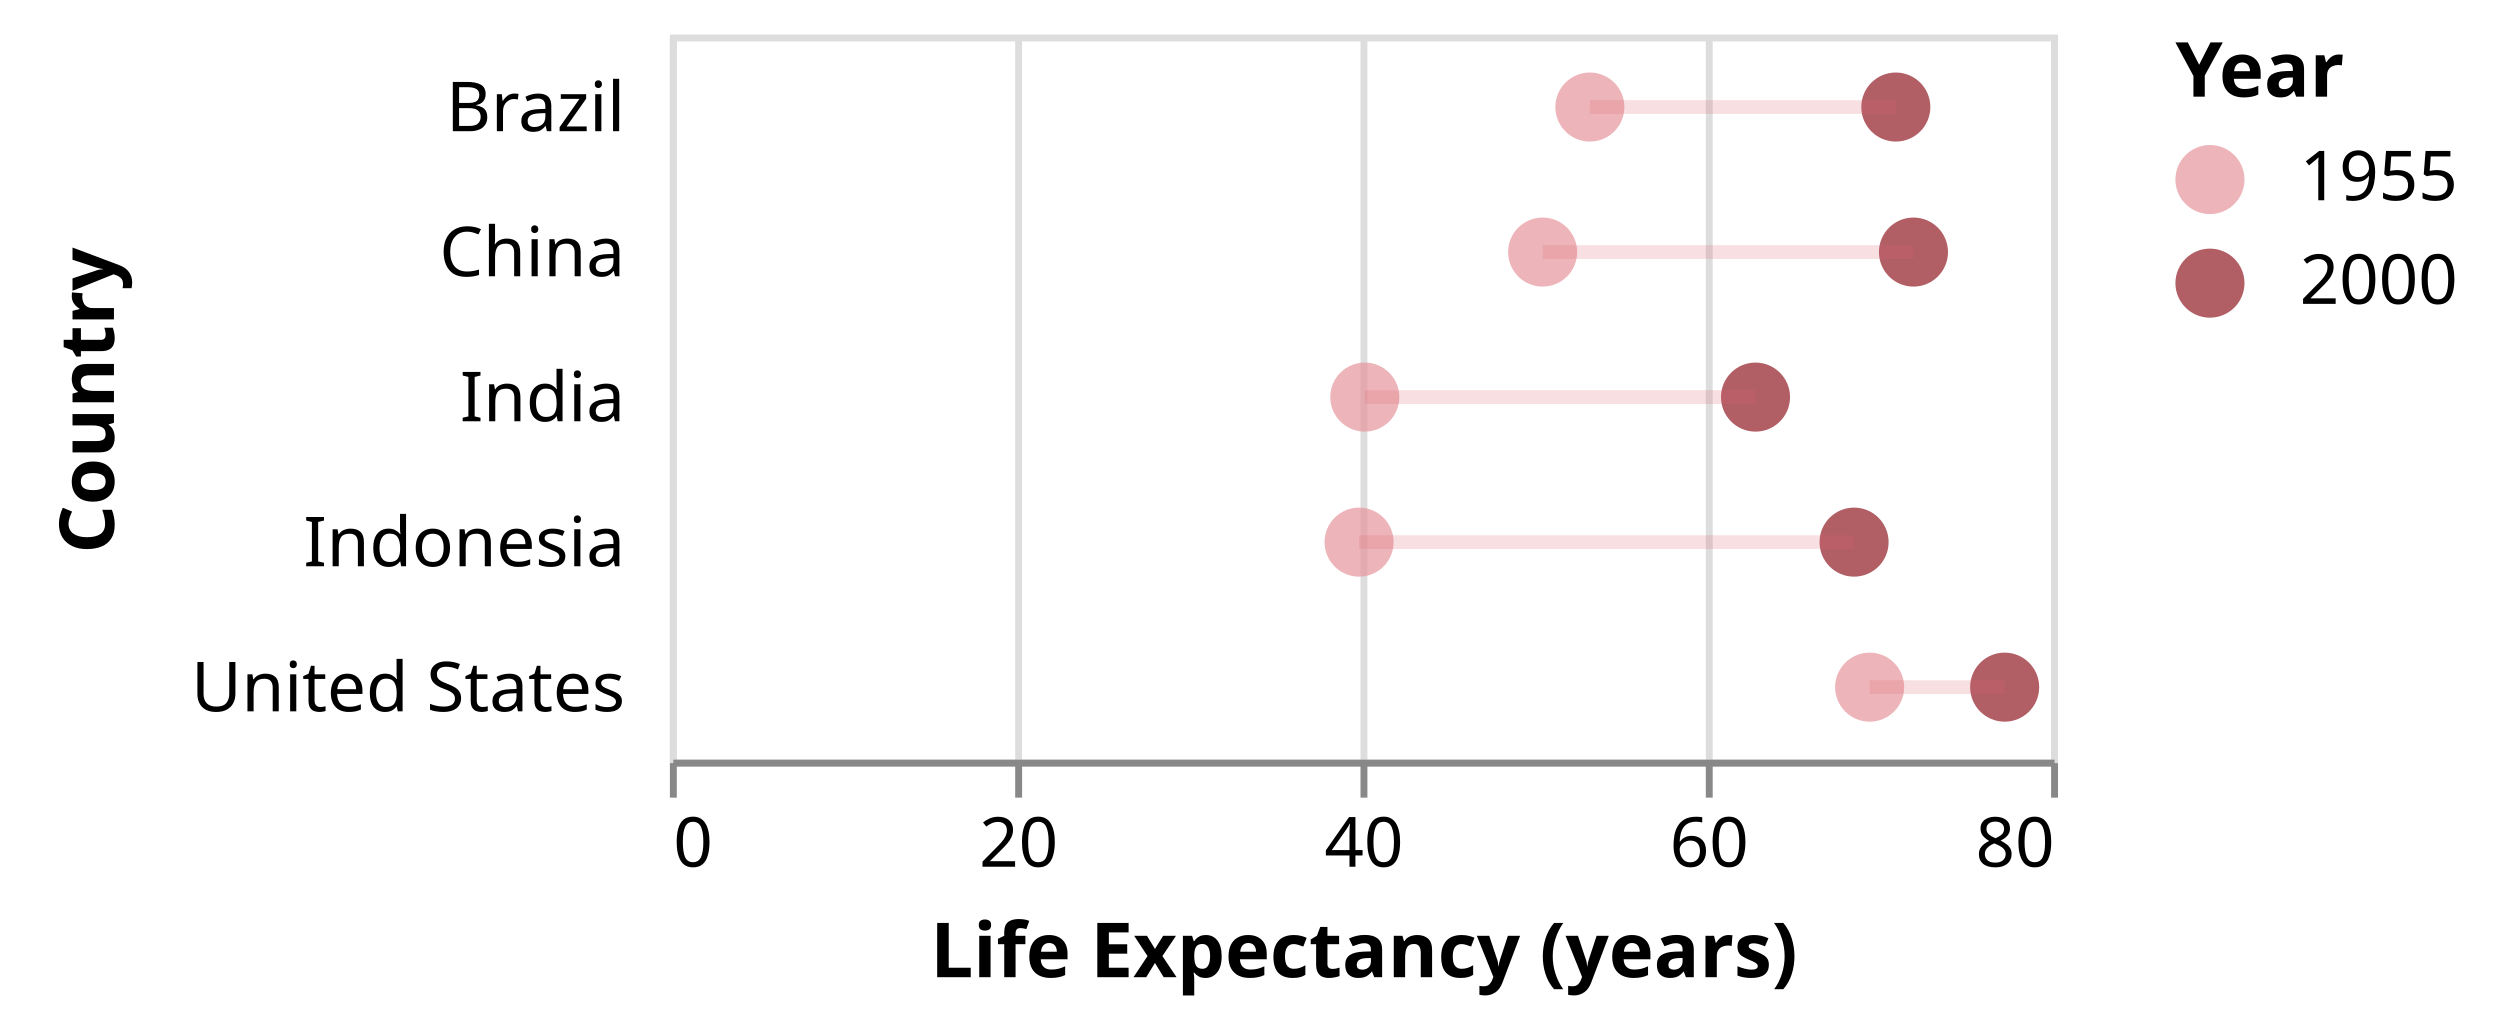
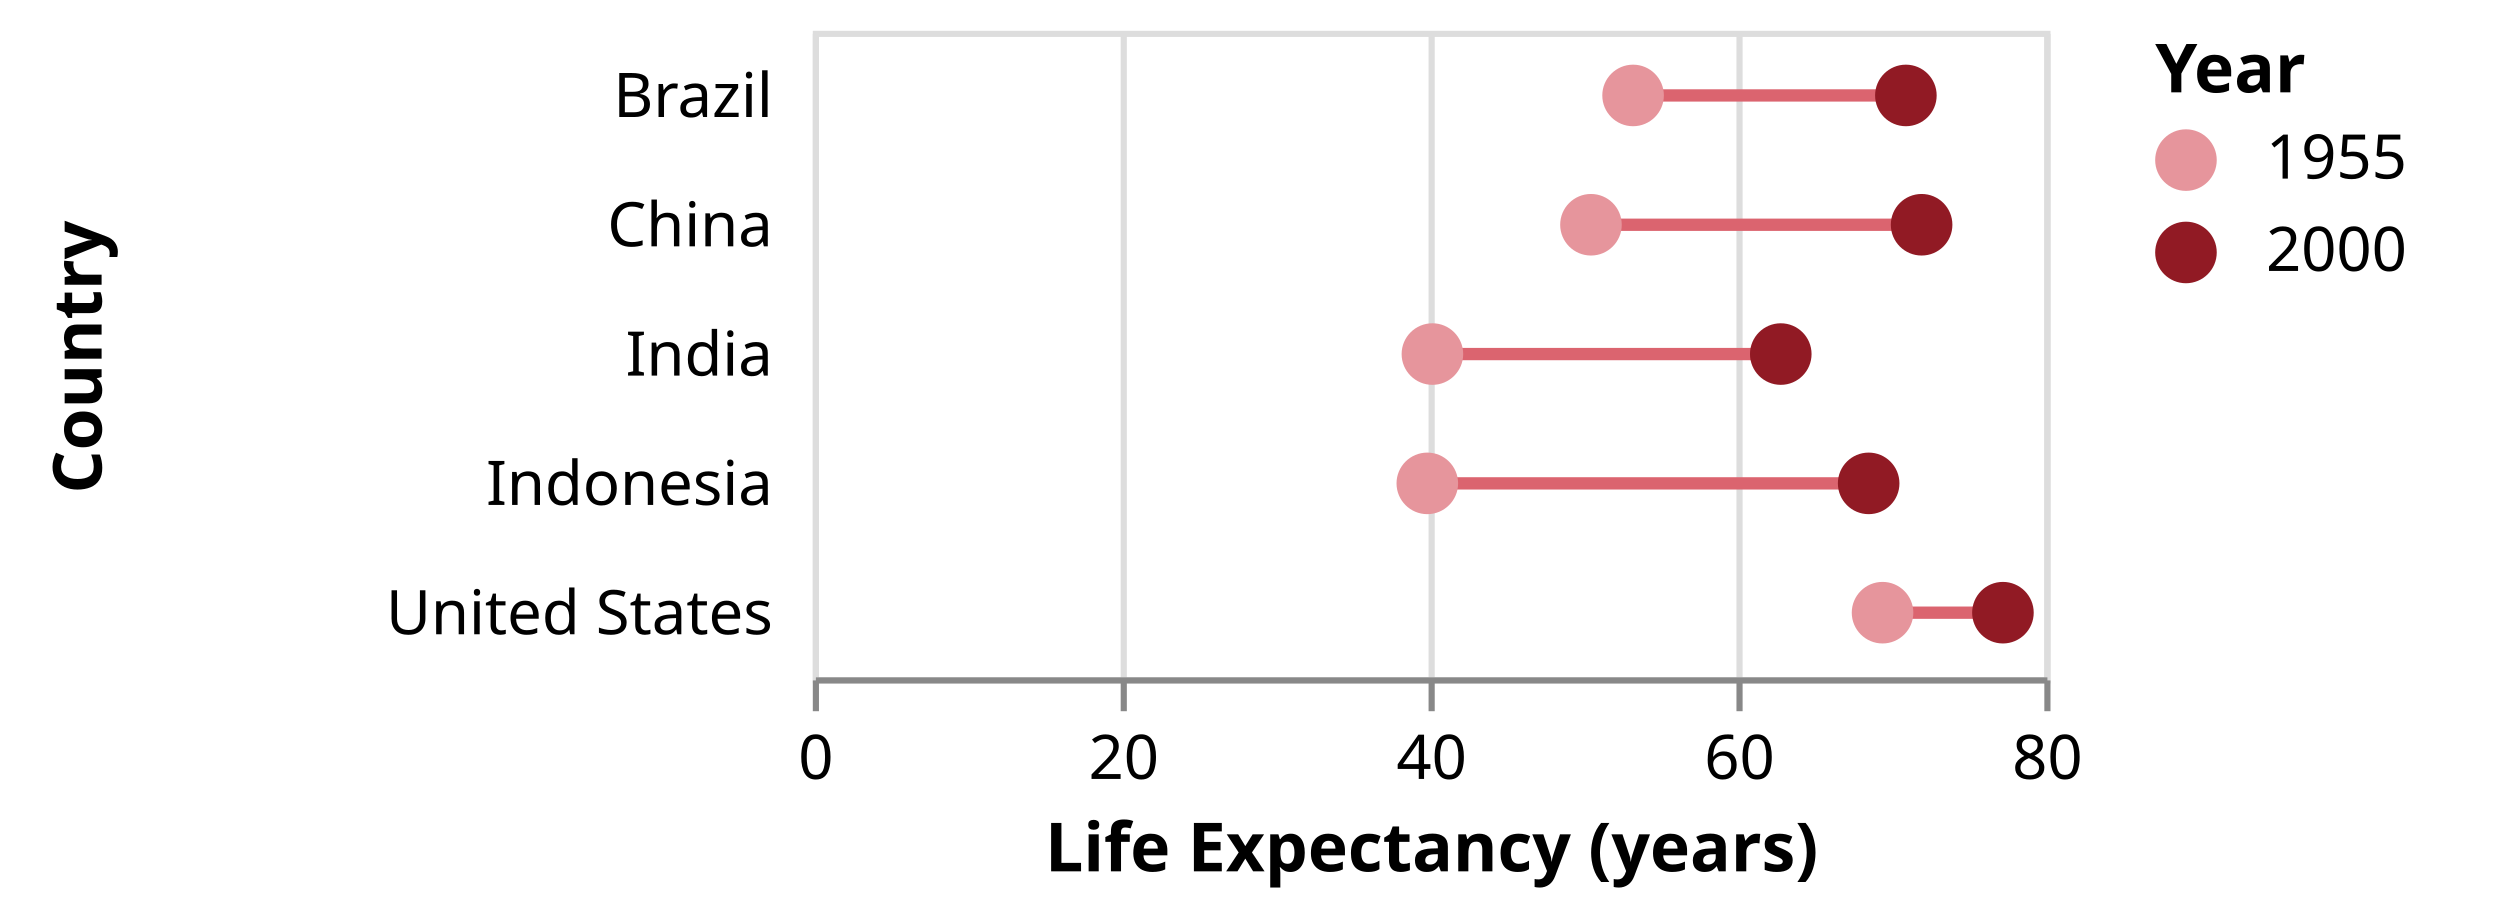
- <svg xmlns="http://www.w3.org/2000/svg" class="marks" width="362" height="150" viewBox="0 0 362 150" version="1.1">
-   <g transform="translate(97,5)">
+ <svg xmlns="http://www.w3.org/2000/svg" class="marks" width="406" height="149" viewBox="0 0 406 149" version="1.1">
+   <g transform="translate(132,5)">
    <g class="mark-group role-frame root">
      <g transform="translate(0,0)">
        <path class="background" d="M0.5,0.5h200v105h-200Z" style="fill: transparent; stroke: #ddd;" />
        <g>
          <g class="mark-group role-axis">
            <g transform="translate(0.5,105.5)">
              <path class="background" d="M0,0h0v0h0Z" style="pointer-events: none; fill: none;" />
              <g>
                <g class="mark-rule role-axis-grid" style="pointer-events: none;">
                  <line transform="translate(0,0)" x2="0" y2="-105" style="fill: none; stroke: #ddd; stroke-width: 1; stroke-dasharray: ; opacity: 1;" />
                  <line transform="translate(50,0)" x2="0" y2="-105" style="fill: none; stroke: #ddd; stroke-width: 1; stroke-dasharray: ; opacity: 1;" />
                  <line transform="translate(100,0)" x2="0" y2="-105" style="fill: none; stroke: #ddd; stroke-width: 1; stroke-dasharray: ; opacity: 1;" />
                  <line transform="translate(150,0)" x2="0" y2="-105" style="fill: none; stroke: #ddd; stroke-width: 1; stroke-dasharray: ; opacity: 1;" />
                  <line transform="translate(200,0)" x2="0" y2="-105" style="fill: none; stroke: #ddd; stroke-width: 1; stroke-dasharray: ; opacity: 1;" />
                </g>
              </g>
            </g>
          </g>
-           <g class="mark-symbol role-mark layer_0_marks">
-             <path transform="translate(133.2125,10.5)" d="M5,0A5,5,0,1,1,-5,0A5,5,0,1,1,5,0" style="fill: #e6959c; stroke-width: 2; opacity: 0.7;" />
-             <path transform="translate(177.515,10.5)" d="M5,0A5,5,0,1,1,-5,0A5,5,0,1,1,5,0" style="fill: #911a24; stroke-width: 2; opacity: 0.7;" />
-             <path transform="translate(126.3724,31.5)" d="M5,0A5,5,0,1,1,-5,0A5,5,0,1,1,5,0" style="fill: #e6959c; stroke-width: 2; opacity: 0.7;" />
-             <path transform="translate(180.07,31.5)" d="M5,0A5,5,0,1,1,-5,0A5,5,0,1,1,5,0" style="fill: #911a24; stroke-width: 2; opacity: 0.7;" />
-             <path transform="translate(100.6225,52.5)" d="M5,0A5,5,0,1,1,-5,0A5,5,0,1,1,5,0" style="fill: #e6959c; stroke-width: 2; opacity: 0.7;" />
-             <path transform="translate(157.1975,52.5)" d="M5,0A5,5,0,1,1,-5,0A5,5,0,1,1,5,0" style="fill: #911a24; stroke-width: 2; opacity: 0.7;" />
-             <path transform="translate(99.795,73.5)" d="M5,0A5,5,0,1,1,-5,0A5,5,0,1,1,5,0" style="fill: #e6959c; stroke-width: 2; opacity: 0.7;" />
-             <path transform="translate(171.47,73.5)" d="M5,0A5,5,0,1,1,-5,0A5,5,0,1,1,5,0" style="fill: #911a24; stroke-width: 2; opacity: 0.7;" />
-             <path transform="translate(173.725,94.5)" d="M5,0A5,5,0,1,1,-5,0A5,5,0,1,1,5,0" style="fill: #e6959c; stroke-width: 2; opacity: 0.7;" />
-             <path transform="translate(193.275,94.5)" d="M5,0A5,5,0,1,1,-5,0A5,5,0,1,1,5,0" style="fill: #911a24; stroke-width: 2; opacity: 0.7;" />
-           </g>
-           <g class="mark-group role-scope layer_1_pathgroup">
+           <g class="mark-group role-scope layer_0_pathgroup">
            <g transform="translate(0,0)">
              <path class="background" d="M0,0h200v105h-200Z" style="fill: none;" />
              <g>
-                 <g class="mark-line role-mark layer_1_marks">
-                   <path d="M133.213,10.5L177.515,10.5" style="fill: none; stroke: #db646f; stroke-width: 2; opacity: 0.2;" />
+                 <g class="mark-line role-mark layer_0_marks">
+                   <path d="M133.213,10.5L177.515,10.5" style="fill: none; stroke: #db646f; stroke-width: 2;" />
                </g>
              </g>
            </g>
            <g transform="translate(0,0)">
              <path class="background" d="M0,0h200v105h-200Z" style="fill: none;" />
              <g>
-                 <g class="mark-line role-mark layer_1_marks">
-                   <path d="M126.372,31.5L180.07,31.5" style="fill: none; stroke: #db646f; stroke-width: 2; opacity: 0.2;" />
+                 <g class="mark-line role-mark layer_0_marks">
+                   <path d="M126.372,31.5L180.07,31.5" style="fill: none; stroke: #db646f; stroke-width: 2;" />
                </g>
              </g>
            </g>
            <g transform="translate(0,0)">
              <path class="background" d="M0,0h200v105h-200Z" style="fill: none;" />
              <g>
-                 <g class="mark-line role-mark layer_1_marks">
-                   <path d="M100.623,52.5L157.197,52.5" style="fill: none; stroke: #db646f; stroke-width: 2; opacity: 0.2;" />
+                 <g class="mark-line role-mark layer_0_marks">
+                   <path d="M100.623,52.5L157.197,52.5" style="fill: none; stroke: #db646f; stroke-width: 2;" />
                </g>
              </g>
            </g>
            <g transform="translate(0,0)">
              <path class="background" d="M0,0h200v105h-200Z" style="fill: none;" />
              <g>
-                 <g class="mark-line role-mark layer_1_marks">
-                   <path d="M99.795,73.5L171.47,73.5" style="fill: none; stroke: #db646f; stroke-width: 2; opacity: 0.2;" />
+                 <g class="mark-line role-mark layer_0_marks">
+                   <path d="M99.795,73.5L171.47,73.5" style="fill: none; stroke: #db646f; stroke-width: 2;" />
                </g>
              </g>
            </g>
            <g transform="translate(0,0)">
              <path class="background" d="M0,0h200v105h-200Z" style="fill: none;" />
              <g>
-                 <g class="mark-line role-mark layer_1_marks">
-                   <path d="M173.725,94.5L193.275,94.5" style="fill: none; stroke: #db646f; stroke-width: 2; opacity: 0.2;" />
+                 <g class="mark-line role-mark layer_0_marks">
+                   <path d="M173.725,94.5L193.275,94.5" style="fill: none; stroke: #db646f; stroke-width: 2;" />
                </g>
              </g>
            </g>
          </g>
+           <g class="mark-symbol role-mark layer_1_marks">
+             <path transform="translate(133.2125,10.5)" d="M5,0A5,5,0,1,1,-5,0A5,5,0,1,1,5,0" style="fill: #e6959c; stroke-width: 2; opacity: 1;" />
+             <path transform="translate(177.515,10.5)" d="M5,0A5,5,0,1,1,-5,0A5,5,0,1,1,5,0" style="fill: #911a24; stroke-width: 2; opacity: 1;" />
+             <path transform="translate(126.3724,31.5)" d="M5,0A5,5,0,1,1,-5,0A5,5,0,1,1,5,0" style="fill: #e6959c; stroke-width: 2; opacity: 1;" />
+             <path transform="translate(180.07,31.5)" d="M5,0A5,5,0,1,1,-5,0A5,5,0,1,1,5,0" style="fill: #911a24; stroke-width: 2; opacity: 1;" />
+             <path transform="translate(100.6225,52.5)" d="M5,0A5,5,0,1,1,-5,0A5,5,0,1,1,5,0" style="fill: #e6959c; stroke-width: 2; opacity: 1;" />
+             <path transform="translate(157.1975,52.5)" d="M5,0A5,5,0,1,1,-5,0A5,5,0,1,1,5,0" style="fill: #911a24; stroke-width: 2; opacity: 1;" />
+             <path transform="translate(99.795,73.5)" d="M5,0A5,5,0,1,1,-5,0A5,5,0,1,1,5,0" style="fill: #e6959c; stroke-width: 2; opacity: 1;" />
+             <path transform="translate(171.47,73.5)" d="M5,0A5,5,0,1,1,-5,0A5,5,0,1,1,5,0" style="fill: #911a24; stroke-width: 2; opacity: 1;" />
+             <path transform="translate(173.725,94.5)" d="M5,0A5,5,0,1,1,-5,0A5,5,0,1,1,5,0" style="fill: #e6959c; stroke-width: 2; opacity: 1;" />
+             <path transform="translate(193.275,94.5)" d="M5,0A5,5,0,1,1,-5,0A5,5,0,1,1,5,0" style="fill: #911a24; stroke-width: 2; opacity: 1;" />
+           </g>
          <g class="mark-group role-legend">
            <g transform="translate(218,0)">
-               <path class="background" d="M0,0h42v42h-42Z" style="pointer-events: none; fill: none;" />
+               <path class="background" d="M0,0h51v41h-51Z" style="pointer-events: none; fill: none;" />
              <g>
                <g class="mark-group role-legend-entry">
                  <g transform="translate(0,16)">
                    <path class="background" d="M0,0h0v0h0Z" style="pointer-events: none; fill: none;" />
                    <g>
                      <g class="mark-symbol role-legend-symbol" style="pointer-events: none;">
-                         <path transform="translate(5,5)" d="M5,0A5,5,0,1,1,-5,0A5,5,0,1,1,5,0" style="fill: #e6959c; stroke-width: 1.5; opacity: 0.7;" />
-                         <path transform="translate(5,20)" d="M5,0A5,5,0,1,1,-5,0A5,5,0,1,1,5,0" style="fill: #911a24; stroke-width: 1.5; opacity: 0.7;" />
+                         <path transform="translate(5,5)" d="M5,0A5,5,0,1,1,-5,0A5,5,0,1,1,5,0" style="fill: #e6959c; stroke-width: 1.5; opacity: 1;" />
+                         <path transform="translate(5,20)" d="M5,0A5,5,0,1,1,-5,0A5,5,0,1,1,5,0" style="fill: #911a24; stroke-width: 1.5; opacity: 1;" />
                      </g>
                      <g class="mark-text role-legend-label" style="pointer-events: none;">
                        <text text-anchor="start" transform="translate(18,8)" style="font: 10px sans-serif; fill: #000; opacity: 1;">1955</text>
                        <text text-anchor="start" transform="translate(18,23)" style="font: 10px sans-serif; fill: #000; opacity: 1;">2000</text>
                      </g>
                    </g>
                  </g>
                </g>
                <g class="mark-text role-legend-title" style="pointer-events: none;">
-                   <text text-anchor="start" transform="translate(0,9)" style="font: bold 11px sans-serif; fill: #000; opacity: 1;">Year</text>
+                   <text text-anchor="start" transform="translate(0,10)" style="font: bold 11px sans-serif; fill: #000; opacity: 1;">Year</text>
                </g>
              </g>
            </g>
          </g>
          <g class="mark-group role-axis">
            <g transform="translate(0.5,105.5)">
              <path class="background" d="M0,0h0v0h0Z" style="pointer-events: none; fill: none;" />
              <g>
                <g class="mark-rule role-axis-tick" style="pointer-events: none;">
                  <line transform="translate(0,0)" x2="0" y2="5" style="fill: none; stroke: #888; stroke-width: 1; opacity: 1;" />
                  <line transform="translate(50,0)" x2="0" y2="5" style="fill: none; stroke: #888; stroke-width: 1; opacity: 1;" />
                  <line transform="translate(100,0)" x2="0" y2="5" style="fill: none; stroke: #888; stroke-width: 1; opacity: 1;" />
                  <line transform="translate(150,0)" x2="0" y2="5" style="fill: none; stroke: #888; stroke-width: 1; opacity: 1;" />
                  <line transform="translate(200,0)" x2="0" y2="5" style="fill: none; stroke: #888; stroke-width: 1; opacity: 1;" />
                </g>
                <g class="mark-text role-axis-label" style="pointer-events: none;">
-                   <text text-anchor="start" transform="translate(0,15)" style="font: 10px sans-serif; fill: #000; opacity: 1;">0</text>
-                   <text text-anchor="middle" transform="translate(50,15)" style="font: 10px sans-serif; fill: #000; opacity: 1;">20</text>
-                   <text text-anchor="middle" transform="translate(100,15)" style="font: 10px sans-serif; fill: #000; opacity: 1;">40</text>
-                   <text text-anchor="middle" transform="translate(150,15)" style="font: 10px sans-serif; fill: #000; opacity: 1;">60</text>
-                   <text text-anchor="end" transform="translate(200,15)" style="font: 10px sans-serif; fill: #000; opacity: 1;">80</text>
+                   <text text-anchor="middle" transform="translate(0,16)" style="font: 10px sans-serif; fill: #000; opacity: 1;">0</text>
+                   <text text-anchor="middle" transform="translate(50,16)" style="font: 10px sans-serif; fill: #000; opacity: 1;">20</text>
+                   <text text-anchor="middle" transform="translate(100,16)" style="font: 10px sans-serif; fill: #000; opacity: 1;">40</text>
+                   <text text-anchor="middle" transform="translate(150,16)" style="font: 10px sans-serif; fill: #000; opacity: 1;">60</text>
+                   <text text-anchor="middle" transform="translate(200,16)" style="font: 10px sans-serif; fill: #000; opacity: 1;">80</text>
                </g>
                <g class="mark-rule role-axis-domain" style="pointer-events: none;">
                  <line transform="translate(0,0)" x2="200" y2="0" style="fill: none; stroke: #888; stroke-width: 1; opacity: 1;" />
                </g>
                <g class="mark-text role-axis-title" style="pointer-events: none;">
                  <text text-anchor="middle" transform="translate(100,31)" style="font: bold 11px sans-serif; fill: #000; opacity: 1;">Life Expectancy (years)</text>
                </g>
              </g>
            </g>
          </g>
          <g class="mark-group role-axis">
            <g transform="translate(-4.5,0.5)">
              <path class="background" d="M0,0h0v0h0Z" style="pointer-events: none; fill: none;" />
              <g>
                <g class="mark-text role-axis-label" style="pointer-events: none;">
                  <text text-anchor="end" transform="translate(-2,13.5)" style="font: 10px sans-serif; fill: #000; opacity: 1;">Brazil</text>
                  <text text-anchor="end" transform="translate(-2,34.5)" style="font: 10px sans-serif; fill: #000; opacity: 1;">China</text>
                  <text text-anchor="end" transform="translate(-2,55.5)" style="font: 10px sans-serif; fill: #000; opacity: 1;">India</text>
                  <text text-anchor="end" transform="translate(-2,76.5)" style="font: 10px sans-serif; fill: #000; opacity: 1;">Indonesia</text>
                  <text text-anchor="end" transform="translate(-2,97.5)" style="font: 10px sans-serif; fill: #000; opacity: 1;">United States</text>
                </g>
                <g class="mark-text role-axis-title" style="pointer-events: none;">
-                   <text text-anchor="middle" transform="translate(-74,52.5) rotate(-90) translate(0,-2)" style="font: bold 11px sans-serif; fill: #000; opacity: 1;">Country</text>
+                   <text text-anchor="middle" transform="translate(-109,52.5) rotate(-90) translate(0,-2)" style="font: bold 11px sans-serif; fill: #000; opacity: 1;">Country</text>
                </g>
              </g>
            </g>
          </g>
        </g>
      </g>
    </g>
  </g>
</svg>
